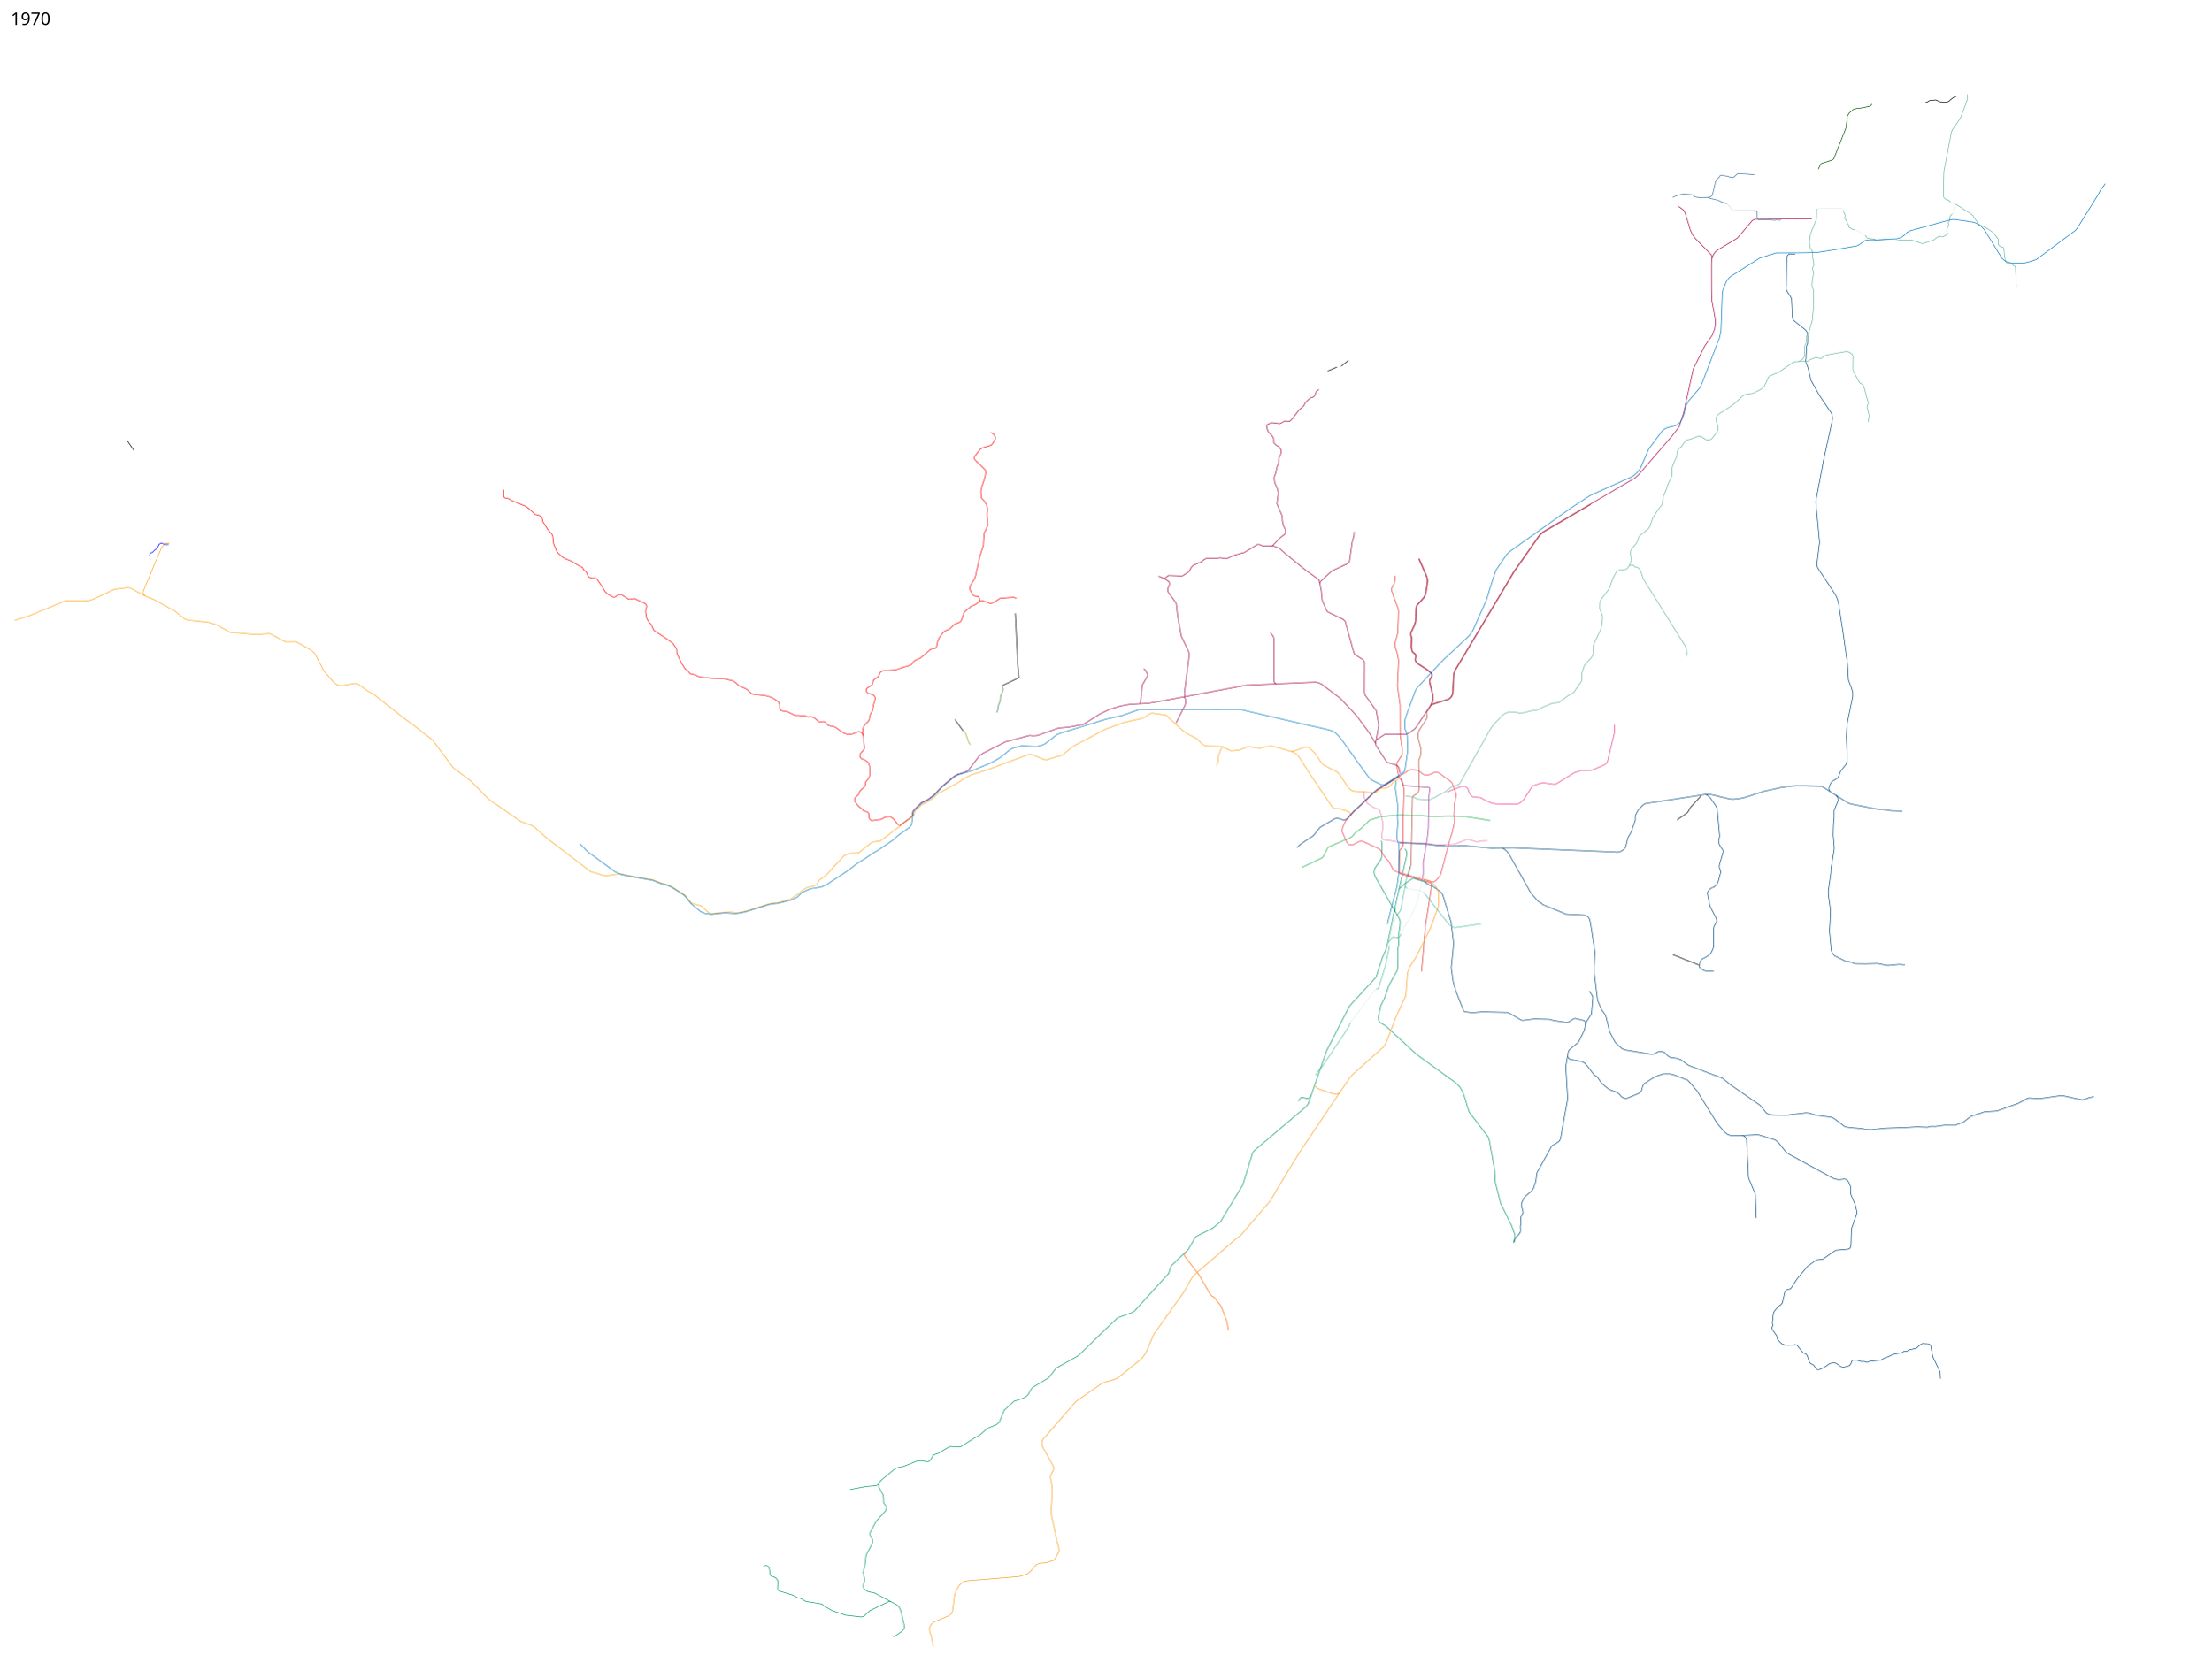
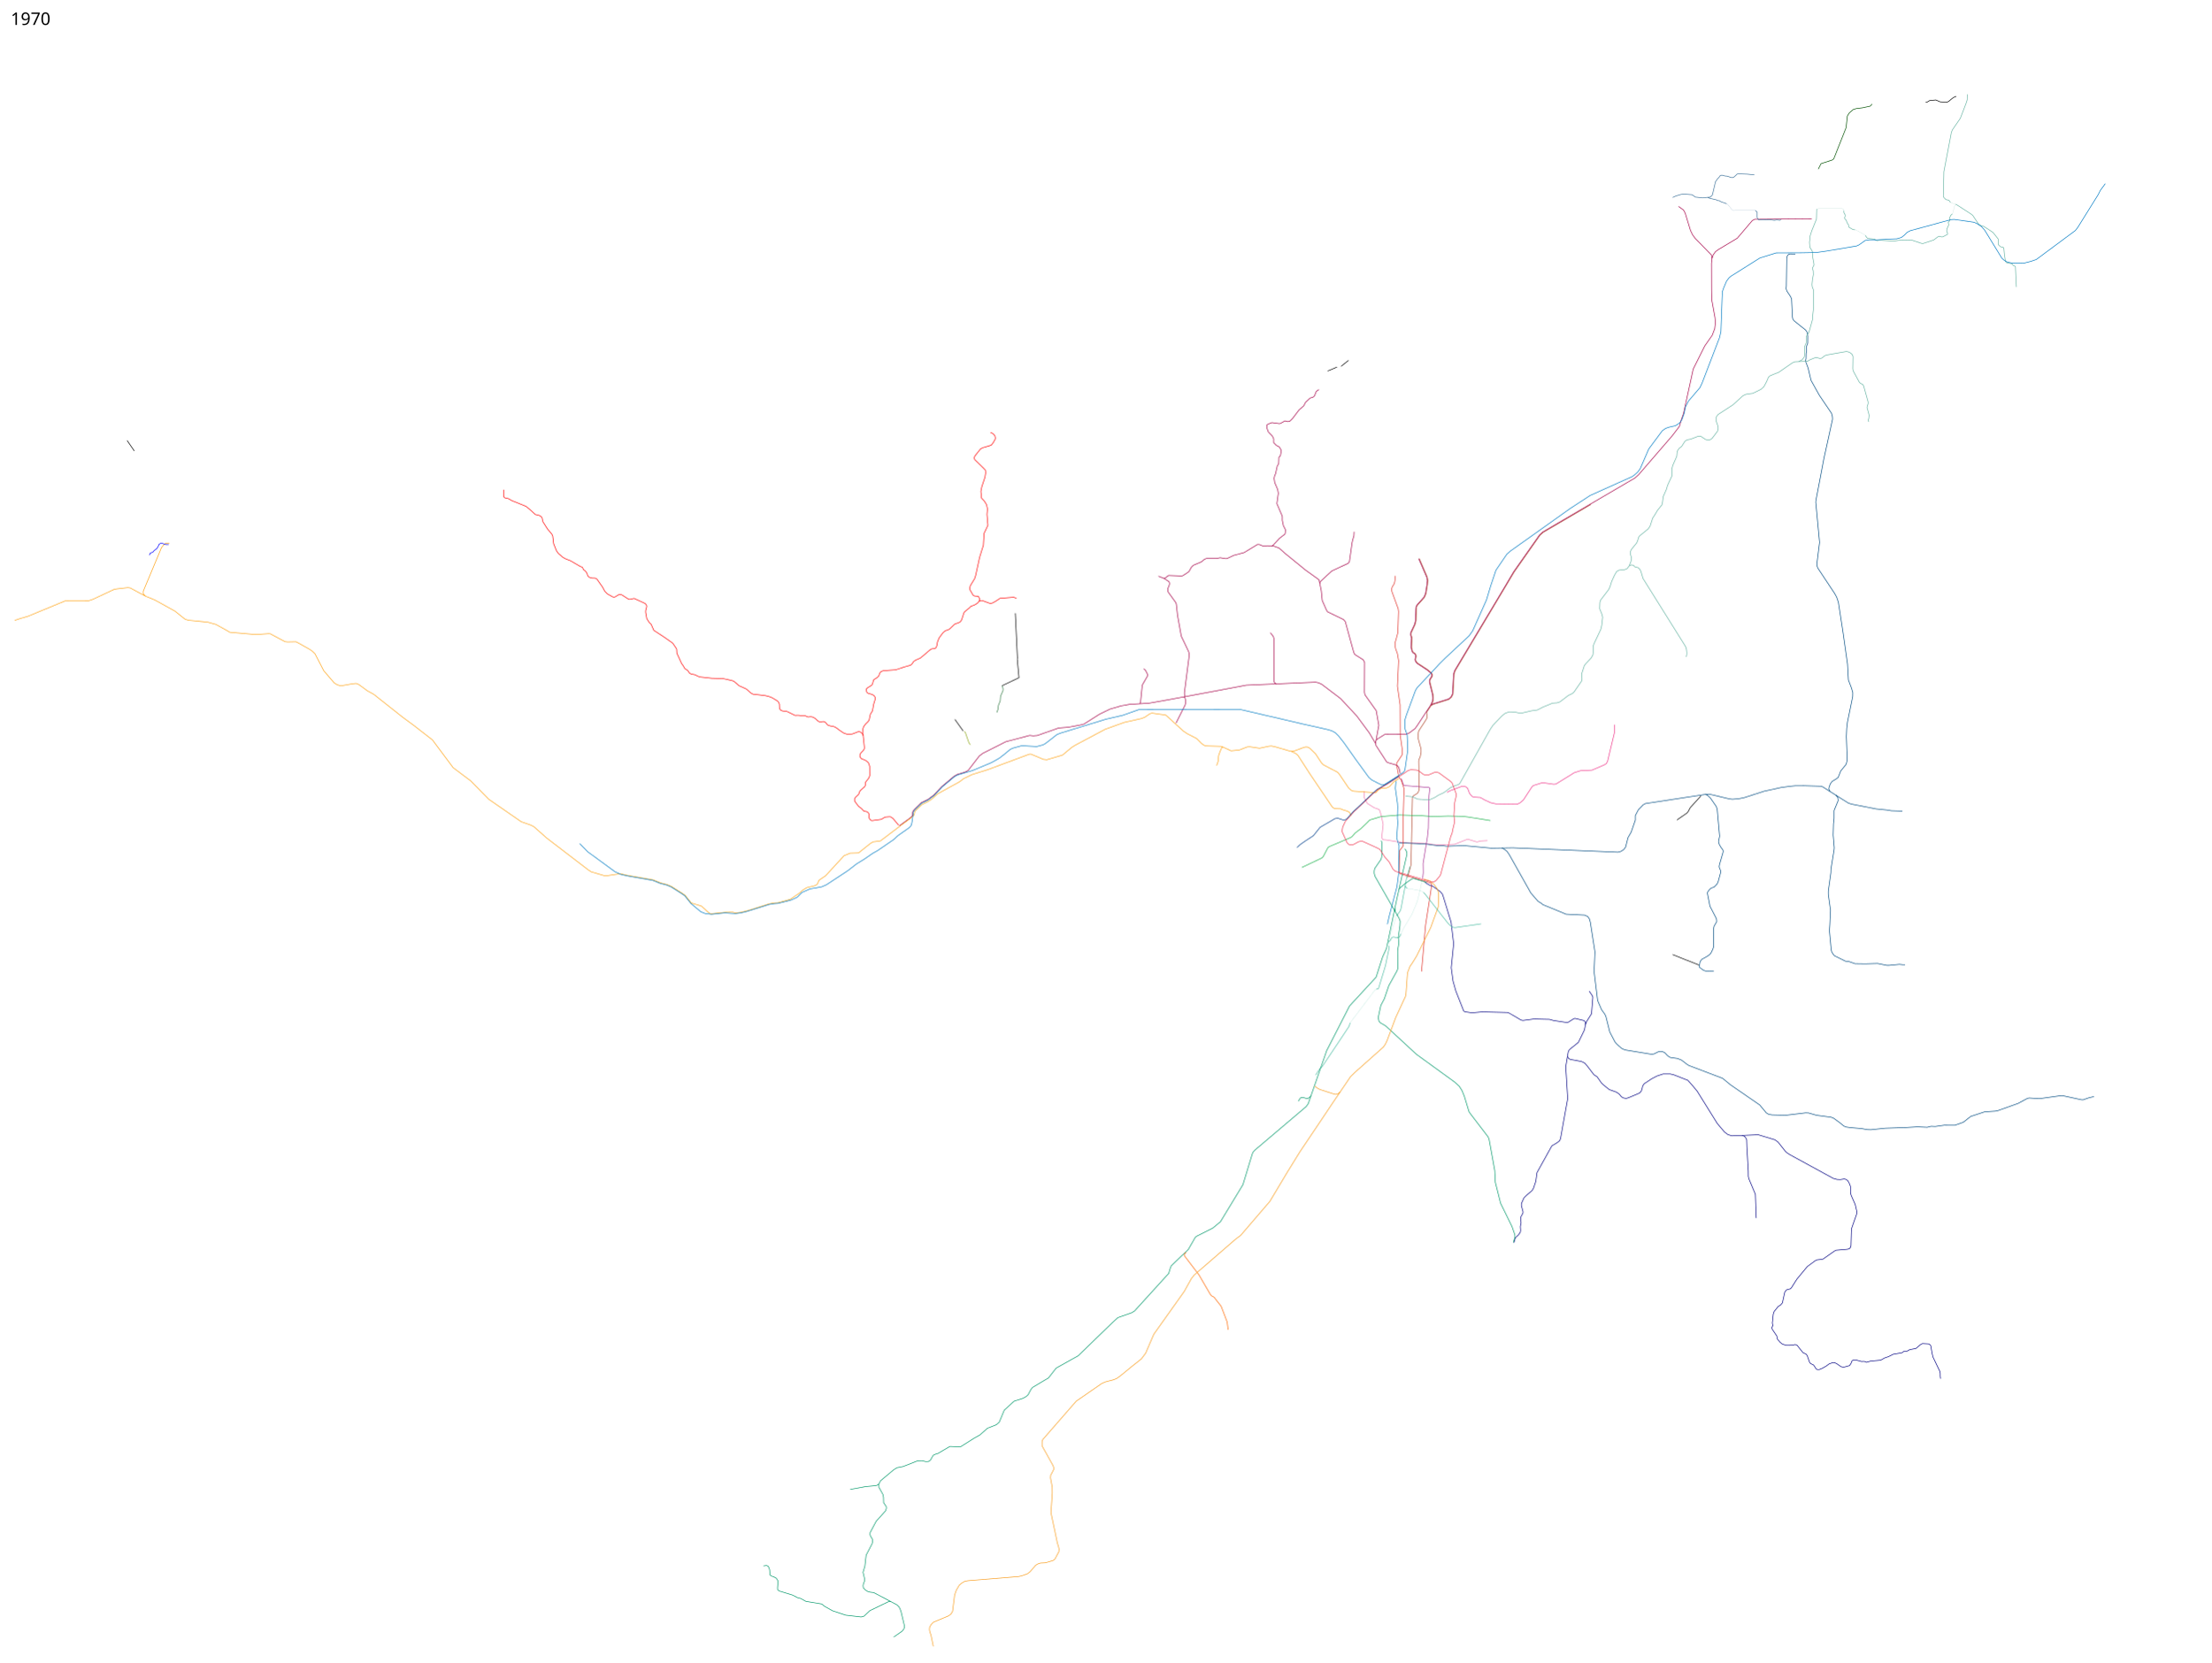
- <svg xmlns="http://www.w3.org/2000/svg" viewBox="0 0 18350 13800" height="13800" width="18350">
+ <svg xmlns="http://www.w3.org/2000/svg" width="18350" height="13800" viewBox="0 0 18350 13800">
  <path d="M11682.25 7284.5l28.25-104.75 11.5-552 1.75-12.25 9.25-11 8.75-4.75 20-12.25 8.75-11.25 7.5-19.5-3.75-237 1.5-13.5 10.5-21.75 7.5-38-.193-28.088-25.411-93.542 4.27-49.36 6.011-13.435 52.679-80.964 11.644-20.111 1.75-17.5-4.25-23.25.5-8 36.25-55 16.75-37.25 2-24.75-2-27.25-26-104.5v-15.25l5.5-12 11.5-16.5 3.5-16-6.25-15.5-35.5-29.75-83.25-54.5-9.75-12-5.25-14.75 5.25-29.5-3-13.5-5.75-8-16.75-12-5.75-9.75-6.75-29.75 2.75-81.25-6.75-21.75 1-18.5 31.75-68.75 8-33 2.5-90.25 2.5-25.5 8-12.75 57-63.5 13.25-32.25 11.5-73.75 3.25-35-5.75-29.5-66-152.5" fill="none" stroke="#b14a30" stroke-width="5" stroke-linejoin="round" />
  <path d="M11320.221 6568.01l1.768 53.74 26.87 49.497 56.215 35.002 39.598 14.142 4.95 5.304 13.789 43.84 15.556 75.307-10.607 98.642 1.768 13.788 2.121 7.778 6.718 6.718 25.102 1.768 122.33 19.799 210.364 9.192 54.801 8.132 46.669 2.121 85.56-.707 49.144-2.829 104.298-41.012h7.071l68.236 20.86h9.546l27.577-7.071 54.801-2.829" fill="none" stroke="#f178ae" stroke-width="5" stroke-linejoin="round" />
  <path d="M11893.588 7015.89l-58.588-8.39-211-9.75-12.288-1.988" fill="none" stroke="#004a80" stroke-width="5" stroke-linejoin="round" />
  <path d="M11630.995 6463.358l.884 7.071 15.38 45.432 7.601 6.01 206.298 16.44 4.95 6.364-6.364 61.165-2.475 70.71-3.182 198.698-7.778 76.72-35.709 216.375 1.061 77.782-4.646 46.814" fill="none" stroke="#a72f92" stroke-width="5" stroke-linejoin="round" />
  <path d="M10804.562 7201.649l166.938-79.149 11-12 38-73 11.5-9 178.5-75.5 10.5-8 26-29.5 47-36 43-40.5 31-31.5 88.5-26.5 49-5.5 111-9 180 5.5 94 7 128-4 120 2.5 41 5 189.909 29.946" fill="none" stroke="#1ab04b" stroke-width="5" stroke-linejoin="round" />
  <path d="M11797.502 8065.66L11831 7682l51.5-336.5-2-5.5-9.5-9-248.5-75.5-7.5-6-2.879-6.61 3.056-180.011L11644 7025v-179l8.5-299-24.677-73.232-11.573-11.518-5.75-14.25-5.5-20.75-15.25-84.5 3.5-10.5 42.25-63.75 2.75-10.25-.25-33-17.5-122.5-1-251-22-154.75 9.75-211.25-10-59.25-15.25-42.75-2.75-16.75-.75-32.75 6.75-22 16.75-63.75V5219l4.5-141-3-25-51-139.5-3.5-16 2-15 5.5-13.5 13-20 5.5-17.5 3-20.5-.5-30" fill="none" stroke="#df2f27" stroke-width="5" stroke-linejoin="round" />
  <path d="M16202.44 1775.594l-12.728 12.02-8.839 19.446 2.475 9.192-3.182 17.324-11.667 13.082 4.596 19.445-15.203 35.002-1.767 16.97 7.071 18.032v8.485l-38.538 20.86-10.96 1.414-17.677-5.657-12.375 3.89-35.002 26.516-90.509 30.052-10.96-1.414-78.843-26.517-92.984-1.768-56.922 8.84-118.087-6.718-22.628 3.535-8.838-2.828-9.9-9.193-60.959-7.015-17.679-24.042" fill="none" stroke="#69b4a4" stroke-width="5" stroke-linejoin="round" />
  <path d="M16202.44 1775.594l3.536-5.304 16.263-61.872 6.011-9.192 1.351-1.75 2.007.336" fill="none" stroke="#69b4a4" stroke-linejoin="round" />
  <path d="M11773.83 4637.962l66.115 153.088 5.555 27.45-3 33-12 75.5-12.5 29.5-56.5 63.5-9 14.5-2.5 25-2.5 92-8 32-32 68.5-1 21 7 21-2.5 81 7 31.5 6.5 11 16.5 12 5.5 7.5 2 11-5.5 29.5 6 16 11.5 14.5 84 55 33.5 28 5 13-2.5 13-12 18-5.5 12v17l26 105.5 2 26-2 23.5-6.5 14-8.5 20-111.5 170-18.5 25.5-55.5 41.5-26.5 6-169.5 1-57.5 36-14.5 12.5-5.5 25 5 19 88.5 136.5 11.5 6 71.5 21 14.5 14 7 18 7.5 36.5" fill="none" stroke="#a40046" stroke-width="5" stroke-linejoin="round" />
  <path d="M11877 5857.25l18.902-10.035 130.084-41.28 21.021-19.116 11.895-24.739 9.23-165.815 9.27-28.265 489.693-820.079 214.204-304.874 25.503-23.101L13203 4188" fill="none" stroke="#b14a30" stroke-width="5" stroke-linejoin="round" />
  <path d="M11874 5853l20.5-10.5 129-40.5 19.5-18 11-23 9.5-166.5 9-27.5 419-700.5 70.5-120 215-306 26.5-24.5 765.5-448 31.5-28.5L13878 3618l59.5-77.5 17.5-60 17-48.5 80.5-368 96-192.5 61.5-88 21-55 5.5-49.5-3.5-42.5-27-148.5-1.5-82.5-.5-219.5 4.5-41 11.5-32 18.5-25 23-17 157.5-94.5 124.5-146.5 19.5-10 473-4" fill="none" stroke="#a40046" stroke-width="5" stroke-linejoin="round" />
  <path d="M13930 1713.5l42.5 30.5 13.5 25.5 7 23 36.5 120.5 18 37 22.5 30 134 137.5 4.5 27.5M11420.5 6145.5l22.5-124-21.5-121.5-93.5-131.5-4-20.5 1-249-11-21-70-44-9-17.5-70-255.5-14-17-133.768-64.915-9.232-15.585-34.483-77.723-8.017-81.277-18-89.5-8.5-7.5-104.5-75-171-139.5-49-43.5-41-15-55.5-4-22.5 3.5-16.5-2-26-11-17-1-110 67-87 23.5-56.5 27h-13.5l-42.5-7-31 6h-83l-15.5 6-26 21.5-67 28.5-16 15.5-19 34.5-8.5 8-44 28.5-10 2.5-108-4-10.5 6-16 15.5-13.5 2-45-17.5" fill="none" stroke="#a40046" stroke-width="5" stroke-linejoin="round" />
  <path d="M10953.5 4844.5l5.5-17.5 94.5-87.5 135.5-63 10-12 22-158 5-23 10.5-35.5 1.5-33.5M11415 6170.5l-50.584-85.444-104.652-141.421-133.643-143.543-158.392-120.208-25.456-11.314-24.042-4.95-574.878 24.749-627.203 117.38-182.434 32.527-159.099 9.192-71.418 12.728-91.216 26.87-86.268 41.72-130.814 82.73-33.234 8.486-96.874 17.678-79.903 6.364-176.07 62.225-33.94 2.829-29.7-3.536-197.989 52.326-189.505 95.46-30.405 22.627-91.924 119.5-25.249 14.221-65.968 19.72-26.163 14.85-101.823 85.56-44.579 47.283-23.876 24.905-48.595 36.091-52.854 25.145-63.217 62.511-9.283 15.989-1.25 30.75-18 17-91 66.5" fill="none" stroke="#a40046" stroke-width="5" stroke-linejoin="round" />
  <path d="M10542.758 5252.791l23.334 28.992 5.657 15.556 1.121 22.713 1.707 342.154 7.779 9.9 10.949 5.578" fill="none" stroke="#a40046" stroke-width="5" stroke-linejoin="round" />
  <path d="M9658.5 4801l41.5 26.5 5 9.5.5 12.5-2.5 10.5-10.5 25-1.5 16.5 4 14 61 84.5 6 12.5 10.5 96 31 173 61 128.5 4.5 17.5 1 10.5-2 15.5-38.5 298.5 1 16 1.25 14.371" fill="none" stroke="#a40046" stroke-width="5" />
  <path d="M9824.75 5786l8.25 4.5 5.5 18.75 1.75 24.75-5.25 20-75 149M9458.707 5841.268l6.293-6.768 15-147 43.5-76v-13l-18.5-36-14-9.5M10555.5 4532.75l12.25-8.5 51-55.5 44-33.75 3.5-8 2.25-28.5-17.5-34.5-9-43.5V4286l-45-105 12-85.5-5.5-32-24.5-57-5-35.5 4.5-21 8-18.5 13.5-62 12-20.5 2.032-53.198 12.075-11.125L10632 3752v-16.5l-15.684-26.28-23.627-11.672-22.734-23.189.06-33.07-10.51-21.289-33.5-34-11.5-31.5-.71-23.667 3.895-6.791 22.815-10.042 15-5.5 61 8 10.5-1.5 37-21 23 6.5 17-3.5 24.5-24.5 53-70 39.5-34.5 13.5-27.5 39-36.5 21.5-5.5 14-11.5 15.5-38.5 21.5-14.5" fill="none" stroke="#a40046" stroke-width="5" stroke-linejoin="round" />
  <path d="M11893.588 7015.89l49.948 6.436 27.577-1.768 34.295 5.304 54.801-2.475 91.216-2.829 224.86 21.213 180.313-2.828 871.862 36.062 24.749-7.07 22.627-14.85 15.557-20.506 19.799-78.489 26.163-45.255 34.648-99.702v-38.183l24.749-47.377 41.012-42.426 18.385-9.9 497.449-76.014 43.152.767 154.25 36.25 25.75 3.25 35.5-2.75 29.5-3.75 36.5-7.75 163.25-52.75 42.5-9 98-21.5 74-10 41.5-4 74-.5 141 4 15 5.5 211.5 134 26.5 9 205 40 90 9 36.5 6 91 3" fill="none" stroke="#004a80" stroke-width="5" stroke-linejoin="round" />
  <path d="M12463 7039.5l21.5 11 23 18.5 17 24 180.5 321 60 69.5 28.5 17 11.5 10.5 192.5 79 153 7.5 16 7 12.5 6.5 12 19 7.5 27 38.5 246-7 164 29 239.5 32.5 75.5 27.5 38.5 8.5 18 32.5 129.5 42.5 81.5 13.5 16.5 19 17.5 24.5 21.5 18 8.5 18 5 213.5 35 19-4 37.5-18.5 15-1 18 1.5 19 9.5 21.5 23 13.5 10.5 12 5.5 57.5 8 33.5 13.5 42.5 33 18.5 12 280 106.5 67 55 241 166 55 66 19.5 12 28.5 4.5 112.5 3 164.5-20 25.5 1 65 19 122.5 16.5 21 8.5 54.5 40 29 24.5 20 8 39 5.5 86 7 49 9 31 1 118-12.5 165-5.5 103-6 81 3.5 31.5-8 35 1.5 74.5-10.5 89 .5 69.5-25 46.5-36.5 16-12 115.5-38.5 89-5.5 21.5-4.5 167.5-60 73-39.5 16.5-5 63 4 38.5-.5 157-22 21.5-.5 154.5 33.5 14.5.5 50-17.5 40-9" fill="none" stroke="#004a80" stroke-width="5" />
  <path d="M14153.598 6595.233l13.902 5.767 26.5 22.5 50 72.5 7.5 21 20 225.5-9 44 2 10 5.5 17 15.5 25.5 11 14 4.5 10-1 12.5-29.5 101.5-3 17.5 2.5 11 10 24-.5 15.5-20.5 76.5-9 18.5-24.5 25-21.5 7-14.5 11-17 22.5-2.5 9 21.5 109.5 53 102 2.5 14.5v12.5l-21.5 36.5-3.5 18.5v151.5l-7 21-15.5 32.5-12.5 13.5-14 10.5-48 26.5-11 13.5-6 14-4.5 29.5 1 11 35 25.5 18 5 65 1.5M15187.5 6571l-10-21.5 4-18.5 10-25.5 14.5-19 32-19 17.5-13 21.5-54.5 43-52.5 4-11 7-26-7.5-195 3-67 6-53 43.5-213 .5-33.5-11-37.5-25-65.5-7.448-133.347-38.183-267.64-37.477-244.659-14.142-41.72-16.617-30.758L15086 4715.5l-7-21V4680l22-177-31.5-335 2.5-19.5 66-346 71-322.5-1.5-23.5-7-25-18.5-27.5-82-121-70-125.5-24-102.5-19-50-2-13 3.5-13.5 1-44 4-23-1-34.5 10.5-28.5.5-57.5-5.5-33-12.5-18-98-78.5-8.5-14-3-15.5-7.25-149.75-8.25-19.75-30.5-46-6.5-19.5 2-22 3.5-234.5 5-17 9.75-12.25 13.625-3.125 42.25.625M15235.5 6599.5l17 23.5 3 23.5-34 82.5v66l-5 44.5-2.5 94 9 105-1.5 17.5-25.5 158-1 31.5-21.5 152.5v27l18.5 133.5-2 34.5-3.5 82-3.5 52.5 15 159.5 5.058 18.036" fill="none" stroke="#004a80" stroke-width="5" stroke-linejoin="round" />
  <path d="M14116.5 6607.5l-88 97-4.5 7.5-11 22-11.5 15-84 58.5" fill="none" stroke="#000" stroke-width="5" stroke-linejoin="round" />
-   <path d="M11827.5 7328l43 24.5 18 4 63.5 45 19 22 8 23.5 64 209.5 21 178.5-20 199.5 15 110.5 23 81.5 65.5 167 9 6.5 60 8.5 83.5-7.5 210.5 5s12 4.5 14 5 98.5 57.5 98.5 57.5l15.5 3.5 91-12 130 3 33 9.5 109 16.5 13-2 46-29 10.5-3 73 17.5 9 6.5 5.5 11.5v15.5l-9 45-50 103-76.5 62-8 17.5-5 30-7.5 44-8 49.5 16 264.5-59.5 332.5-8 17.5-18.5 14.5-45.5 27.5-123.5 223-9.5 71.5-19 56.5-10.5 18.5-49 42.5-19.5 19-21.5 48v18l13 48.5v11l-7.5 15-11 20v16l2.5 31.5-6 30.5 2 33-3 16.5-15 20.5-23 21-4 8.5-10.672 35.207" fill="none" stroke="#004a80" stroke-width="5" stroke-linejoin="round" />
-   <path d="M13008.5 8770.5l9 16 13 9 94.5 17.5 28 14 19.5 22.5 56.5 74 26 16.5 36.5 52 16.5 16 48 38.5 58 20.5 24.5 16.5 19 23.5 17 9 21.5 3.5 19.5-6 91.5-38.5 14-15.5 7-20 4.5-22.5 13-19.5 63-41.5 44.5-23 50-16.5h57.5l28.5 6.5 43 16.5 32 13 44.5 17 43 49 34 41 167 268.5 60 71 27 20.5 32.5 10.5 90.958-3.158 128.693-5.657 139.3 42.427 26.163 19.091 58.69 74.247 12.728 12.728 25.456 16.97 360.978 197.283 31.112 8.485 26.87 1.061 32.174-4.95 15.202 3.536 14.85 10.253 12.021 21.213L15357.5 9850v51l5.5 22.5 34 77 14.5 63-2 14-44 125-4 139.5-4 15-10 11-16.5 4-93.5 8-14 7.5-94 66-13.5 2.5-35.5 4-16 7.5-64 47-22.5 26.5-66 80-44.5 70.5-9 9-28 7-8 6-10.5 15.5-19.5 88-14 17-21.5 13.5-33 41-7.5 22.5-7.5 74.5 5 19.5-9 16.5 4 15.5 37.5 55.5 5.5 26.5 22 25.5 18 15 30.5 10h24.5l35-1 15.5-5.5 17.5 6.5 49 61.5 25 11.5 10 12.5 9.5 28 11 30 8 8.5 24.5 12 10.5 15.5 9 15 10 7h17l25-10.5 33-19 24-18 29-10h14.5l18 7.5 36.5 25.5 19.5 5.5 17.5-4.5 33.5-9.5 11.5-15.5 10.5-25.5 11.5-5 18.5-1 47 13 25.5-.5 16.5 7 33.5-9.5 85-8 32-18.5 30.5-10.5 41-20 72-12.5 18-12.5h23l24-13.5 51.5-10 38.5-32 16-8.5 50 3 10.5 5 8.5 9.5 2 11.5 9 52 7.5 31.5 57.5 119.5 2.5 16v21l2.5 22.5" fill="none" stroke="#004a80" stroke-width="5" stroke-linejoin="round" />
-   <path d="M14457 9426l20 7.5 11 12.5 8 15 2 61 11.5 199.5.5 46 4.5 19.5 54 128.5 7 197" fill="none" stroke="#004a80" stroke-width="5" stroke-linejoin="round" />
+   <path d="M11827.5 7328l43 24.5 18 4 63.5 45 19 22 8 23.5 64 209.5 21 178.5-20 199.5 15 110.5 23 81.5 65.5 167 9 6.5 60 8.5 83.5-7.5 210.5 5s12 4.5 14 5 98.5 57.5 98.5 57.5l15.5 3.5 91-12 130 3 33 9.5 109 16.5 13-2 46-29 10.5-3 73 17.5 9 6.5 5.5 11.5v15.5l-9 45-50 103-76.5 62-8 17.5-5 30-7.5 44-8 49.5 16 264.5-59.5 332.5-8 17.5-18.5 14.5-45.5 27.5-123.5 223-9.5 71.5-19 56.5-10.5 18.5-49 42.5-19.5 19-21.5 48v18l13 48.5v11l-7.5 15-11 20v16l2.5 31.5-6 30.5 2 33-3 16.5-15 20.5-23 21-4 8.5-10.672 35.207" fill="none" stroke="navy" stroke-width="5" stroke-linejoin="round" />
+   <path d="M13008.5 8770.5l9 16 13 9 94.5 17.5 28 14 19.5 22.5 56.5 74 26 16.5 36.5 52 16.5 16 48 38.5 58 20.5 24.5 16.5 19 23.5 17 9 21.5 3.5 19.5-6 91.5-38.5 14-15.5 7-20 4.5-22.5 13-19.5 63-41.5 44.5-23 50-16.5h57.5l28.5 6.5 43 16.5 32 13 44.5 17 43 49 34 41 167 268.5 60 71 27 20.5 32.5 10.5 90.958-3.158 128.693-5.657 139.3 42.427 26.163 19.091 58.69 74.247 12.728 12.728 25.456 16.97 360.978 197.283 31.112 8.485 26.87 1.061 32.174-4.95 15.202 3.536 14.85 10.253 12.021 21.213L15357.5 9850v51l5.5 22.5 34 77 14.5 63-2 14-44 125-4 139.5-4 15-10 11-16.5 4-93.5 8-14 7.5-94 66-13.5 2.5-35.5 4-16 7.5-64 47-22.5 26.5-66 80-44.5 70.5-9 9-28 7-8 6-10.5 15.5-19.5 88-14 17-21.5 13.5-33 41-7.5 22.5-7.5 74.5 5 19.5-9 16.5 4 15.5 37.5 55.5 5.5 26.5 22 25.5 18 15 30.5 10h24.5l35-1 15.5-5.5 17.5 6.5 49 61.5 25 11.5 10 12.5 9.5 28 11 30 8 8.5 24.5 12 10.5 15.5 9 15 10 7h17l25-10.5 33-19 24-18 29-10h14.5l18 7.5 36.5 25.5 19.5 5.5 17.5-4.5 33.5-9.5 11.5-15.5 10.5-25.5 11.5-5 18.5-1 47 13 25.5-.5 16.5 7 33.5-9.5 85-8 32-18.5 30.5-10.5 41-20 72-12.5 18-12.5h23l24-13.5 51.5-10 38.5-32 16-8.5 50 3 10.5 5 8.5 9.5 2 11.5 9 52 7.5 31.5 57.5 119.5 2.5 16v21l2.5 22.5" fill="none" stroke="navy" stroke-width="5" stroke-linejoin="round" />
+   <path d="M14457 9426l20 7.5 11 12.5 8 15 2 61 11.5 199.5.5 46 4.5 19.5 54 128.5 7 197" fill="none" stroke="navy" stroke-width="5" stroke-linejoin="round" />
  <path d="M11610 6463l-44.5 29.5-34 38-18.25 8.5-6.812 2.662-41.897 1.584-24.491 14.181-18.574 21.204L11412 6581l-178.5-12.5-18-6-22-19-77.5-115-16-17.5-116.5-61-15.5-15.5-49-74.5-50-49-18.5-9h-18l-18 5.5-77 29-20 1.5-22.97-5.207-106.609-31.308-35.421-7.985-20.5 1.5-79 17-80-12-21.5 1-67 26-68 6.5-79.5-37-120.5-3.5-20-3.5-24-16-41.5-42-78.5-40.5-33-22.5-144.5-132-114-16-17 4.5-45 30.5-26.5 10-141 31.5-158.5 57-251 133.5-27 17-77.5 64.5-130.5 38.5-29-3.5-102-43-14 .5-345 128.5-131 41-69 33.5-33 25.5-184 101.5-51.25 45.75-33 20.75-44.75 21.75-54 51.5-7 13.25-3 20.75-28.5 27-92.25 68-159.92 121.417-60.458 7.779-22.274 12.727-98.995 79.196-70.357 2.122-49.85 20.86-152.382 165.816-55.862 38.537-13.435 31.466-13.435 9.546-14.496 6.01-60.457 14.143-33.941 20.86-25.103 23.688-49.144 32.88-28.284 19.446-102.177 28.284-30.759 1.06-44.194 8.486-168.645 54.093-63.286 15.557-44.901 4.95-23.688-6.01-64.347 1.06-110.662 11.314-13.789-1.768-20.152-14.85-49.852-46.315-72.124-21.92-12.289-3.432-50.644-63.036-25.81-18.739L5571.25 7359l-36.25-15.25-54-14-61.75-25.25-87.75-14.75-127.75-22.75-50.75-12.25-38.25 4-82.25 12.25-20.5-2-106.5-31-26-17.5-343-263-106-94-24-12.5-81.5-29-270-187-149-152-146-110-172-230.5-158-123-86.5-63.5-242.5-192-54-30-71.5-52.5-20-7.5-28.5 2.5-87.5 15.5h-19l-23.5-8-24.5-15-86-100.5-73-141-24-23-23-15.5-91.5-51.5-19-9.5-70 1.5-21-2.5-122.5-65.5-16-.5-105 7-214.5-19-23-14-93.5-51.5-64.5-18-161.5-16-28.5-8.5-85-68-169-93.5-72.5-29-19.06-18.01-2.44-9.49 1-15.5 151.5-362 16-20 17-14.5 15-2 17 3M122 5150.5l48-16 61.5-18 309.5-128 20.5-1.5 176.5-.5 34-11.5 175-82 23-4 91.5-10.5 20 3 128 69" fill="none" stroke="#fea215" stroke-width="5" stroke-linejoin="round" />
  <path d="M11205.419 8492.062l-9.593 29.237-82.23 124.258-137.735 205.804-5.254 6.852-14.847 10.964-26.268 39.516-10.05 18.045" fill="none" stroke="#51bea5" stroke-width="5" />
  <path d="M11660 7047l14.5 24.5 2 19.5-81.5 361-88 422-32.5 70.5-54 168.5-220.5 239-189.5 370.5-153 440-17.5 25-426 361.5-13.5 14.5-7.5 16-78 256.5-186.5 307.5-64 53-132 66.5-13 10-57.5 100.5-64 61-78 75.5-9 22.5-11.5 39.5-284.5 313-24 14.5-113.5 40-41 37-289 280-182.5 102-63.5 81.5-133.5 79.5-14 19-22 42-16 14-26 15-74.5 24-81.5 74.5-41.5 100-23.5 20.5-74.5 29.5-61.5 55-54.5 31-105.5 67-20 1-70.5-3-98 58-22.5 7-17.5 8.5-9.5 16-14.5 25.5-14 10-23 1-32.5-7.5-36 1-120.5 47.5-51 10-27.5 17-109 91.5-12.5 24v30.5l32.5 58 5 23 1 45.5 22.5 34v15l-7 19.5-77 85.5-50.5 94.5-.5 19.5 7 15.5 12 19.5 2.5 17.5-4.5 20-49.5 95.5-10.5 91-15.5 51.5 4 16 9.5 39.5v14l-10.5 26.5-2.5 16 2.5 16.5 14 15.5 20 14 22.5 6.5 29.5 3.5 192 101.5 18.5 18 9 19 7.5 21.5 28 117.5v12.5l-8 16.5-13 15-68 47.5" fill="none" stroke="#009768" stroke-width="5" />
-   <text style="-inkscape-font-specification:Sans" y="13697.961" x="89.453" font-weight="400" font-size="144" font-family="Sans" />
-   <text style="-inkscape-font-specification:Sans" y="206.961" x="89.453" font-weight="400" font-size="144" font-family="Sans">
-     <tspan y="206.961" x="89.453">1970</tspan>
+   <text x="89.453" y="13697.961" style="-inkscape-font-specification:Sans" font-weight="400" font-size="144" font-family="Sans" />
+   <text x="89.453" y="206.961" style="-inkscape-font-specification:Sans" font-weight="400" font-size="144" font-family="Sans">
+     <tspan x="89.453" y="206.961">1970</tspan>
  </text>
  <path d="M10775 9142.5l17-26.5 10-4 16 1 27 7.5 11.5-1 23.5-21" fill="none" stroke="#009768" stroke-width="5" stroke-linejoin="round" />
  <path d="M11591.589 7603.488l27.942-39.571 6.46-15.99 5.169-24.874 27.457-150.37 14.537-82.695 28.749-97.394" fill="none" stroke="#51bea5" stroke-width="5" />
  <path d="M11627.122 7752.566l-9.691 22.612-5.007 5.168-9.206 2.746-13.244.969-10.499-1.938-11.79-2.584h-7.107l-7.43 3.714-5.653 6.461-8.399 17.12-2.745 2.585-10.176 4.038-2.745 5.653-2.262 10.983" fill="none" stroke="#51bea5" stroke-width="5" stroke-linejoin="round" />
  <path d="M11576.548 7542.05l2.828 25.455 32.527 57.983 8.132 22.274-1.768 38.89-13.435 94.753 4.243 51.619-9.9 57.275.707 153.443-5.657 16.263-67.882 122.33-37.477 109.601-28.991 55.154-21.92 102.531 3.535 14.142 3.536 16.264 11.313 12.02 44.548 26.163 254.559 235.467 317.491 230.517 38.183 34.648 22.628 36.062 19.092 46.669 38.183 126.572 9.9 15.557 149.199 195.161 7.779 18.385 47.376 260.922 4.95 98.288 43.133 172.534 94.752 193.748 24.042 69.296.336 19.843-13.055 43.197" fill="none" stroke="#009768" stroke-width="5" stroke-linejoin="round" />
  <path d="M11798 6637l47 2 18.5 1 43.5-19 31.5-20 44.5-20.5 56-42 39-17 22-6 14-9 254-451.5 22-33 74.5-78.5 28-22 31-11h19.5l36 3 31 6.5 17.5.5 83.5-19.5 47.5-6.5 48-25 78.5-32 38-2.5 23-8 70-53.5 33.5-16 12.5-10.5 64-92.5 3.5-17.5-2.5-44 22-68 14.5-18 43.5-46 13-24.5 2-21v-52l9-23 54.5-115.5 8-33.5 7.5-67.5-7-26.5-18-44 2-52.5 6-19 67-88 10.5-21.5 14.5-46.5 24-52 18-30.5 20-10.5 24.5-2 24-3 18.5-8.5 16.5-22 14.5-37 4.5-27.5-9.5-33.5.5-20.5 8.5-18.5 43.5-53.5 8.5-20.5 8.5-28 8.5-11 71-58 14.5-22 21.5-66 19.5-30 22-37 35.5-43.5 5-23.5 5.5-44.5 27-62 8.5-30.5 38-82-2-55.5 8.5-31 32.5-74 3-35 5-14 12-17.5 21-16 26.5-42 17-12 30-6 18-6.5 41.5-16 13.5-2.5 15 3.5 35 23.5 16 4.5 15.5-.5 14.5-4.5 11.5-10 43-57 5.5-19.5-.5-19.5-16.5-46.5-1-19 5-18.5 14-17.5 123-80 80.5-73.5 19.5-10.5 14-4 49.5-6.5 68.5-33.5 24-22 22-41.5 15.5-36.5 12.5-11.5 34-14.5 37.5-14.5 115.5-80 19-8 32.5-1.5 29.5-16 16.5-22 4-19-.5-68 13-31 .5-51.5 4-7.5 18-28 30.5-110V2623l8.5-74-1-139.5-11-28.5-2-19.5 4-42 7.5-40-1.5-31.5-4-12.5-1-12.5 12-23-2-16.5-8-42.5-4.5-56-20-32-3-41 4-34.5.5-16.5 14-44.5 39-96.5 1-18 1.571-62.82.102-4.658" fill="none" stroke="#69b4a4" stroke-width="5" stroke-linejoin="round" />
  <path d="M14928 3001.5l72.5-2.5 20-12 41.5-17h21l21.5 6 14-3 12.5-9 11-10 16-7 166-29 20.5 5 16.5 9.5 10.5 10 7 16.5v11.5l-1.5 90 2.5 17 52.5 98 9.5 7 18 9.5 7.232 12.06 37.207 133.147.06 13.793-7 21-2 12 3 10 15.5 56.5-2.5 10-1 13-6 14.5 3.5 10 2.5 4M13521.5 4697.5l17.976-7.92 17.324 3.89 11.667 12.728 28.285 7.07 13.435 13.79 8.131 16.616 17.325 58.69 350.017 560.029 7.425 14.495 3.536 15.557 2.474 24.041v15.557l-4.242 22.274M11798 6637l-34.069-2.876-40.181-18.624-18.862-2.235-26.871-2.475-13.435-3.182M16734.185 2382.291l-7.779-166.524-4.242-6.363-14.142-5.657-9.193-13.435-46.669-9.546-8.485-10.96-8.839-56.922-4.95-51.62-3.889-6.717-4.596-3.182-17.324-2.475-15.203-12.728-5.303-8.485.707-35.709-1.768-8.839-42.426-53.74-78.136-51.265-15.91-1.768-26.516-17.324-47.376-71.064-14.896-11.718-116.979-75.683-9.9-5.274M16327.5 783l-1.5 46.5-9 27.5-47.5 124.5-66 96-8.5 21-62.5 328-.5 27-4 176.5 5.5 11 16.5 16 8 2 13 2 5 4.5 11.5 15" fill="none" stroke="#69b4a4" stroke-width="5" stroke-linejoin="round" />
  <path d="M16187.5 1680.5l5.217 3.7 26.871 6.718 10.783 4.375" fill="none" stroke="#69b4a4" stroke-linejoin="round" />
  <path d="M7458 6851.5l-47.5-56.5-20-14H7378l-33.5 3-30.5 18.5-78 10.5-11-3.5-11.5-15.5-2-16 .5-17-5-12-10-9.5-28-5.5-21-22.5-23-17-31.5-41.5-2-9.5.5-11.5 7.5-12.5 26-24 11-29.5 40-35.5 6-14V6495l27.5-35.5 7.5-19.5-.5-78.5-10.5-30.5-21.5-17-25.5-11.5-12-4-11.5-16v-15l7-15.5 23.5-24.5 6.5-11.5v-16l-9.5-90-3-57 6.5-20 16-22 20.5-20 9-11.5 10-49 18-29 10-55 13.5-44-2.5-16-10-13.5-14-7.5-35-10.5-8.5-7-4.5-15v-13.5l10.5-9.5 34.5-21.5 6-9.5 9.5-34.5 36.5-25 7.5-11 7.5-21.5 8.5-10 18.5-8.5 104.364-7.616 68.85-22.833 55.815-15.852 11.137-9.9L7581 5493l17-12.5 40-17 87-74 15.5-4 14 .5 8-4 8-9 4.5-14 5.5-30.5 13-32.5 32-43 18.5-16 34-12.5 11.5-10.5 34-33 36-13 11.5-7.5 10-15.5 19-59 7.5-9 34-27.5 17.5-17 26-8.5 26.5-16 13.5-15.5 13.5-6.5h14.5l56 21 11 3 17-4 29-16.5 32.5-22 114-9 23.5 9M8125 4992.5l5.5-21-12-21-31-2.5-12-6.5-27-47V4878l5-17 35-57 8.5-26.5 32.5-149.5 31.5-101 5.5-98.5 32-67.5-7.5-90.5 4-46-8-35-19-31-22.5-23.5-5-55.5 7.5-38 26-79 5.5-35-1.5-24-13.5-14.5-76-74.5-3.5-14.5 5.5-14.5 47-59 19-10 70.5-21 18.5-25 14.5-27-.5-13-4.5-15.5-15.5-16.5-20-8.5" fill="none" stroke="red" stroke-width="5" stroke-linejoin="round" />
  <path d="M15090.161 1404.009l23.335-45.962 91.924-29.698 13.435-9.9 102.53-258.801 10.775-97.499 16.095-25.538 31.82-27.577 25.456-7.778 51.619-6.364 64.346-14.142 15.557-16.97" fill="none" stroke="#005000" stroke-width="5" stroke-linejoin="round" />
  <path d="M10192.5 11040.5l-8-64.5-50-131-47-59.5-10.5-15-21-11-12-14-93-160-120.5-158.5-2.5-7.5 1.944-8.621L9844 10397.5" fill="none" stroke="#ff6801" stroke-width="5" stroke-linejoin="round" />
  <path d="M13882 1639l25-12 40.5-12.5 23.5-4 70.5 5.5 14 8.5 12.5 11 62 7 40.5-4.5 19.5 8 56 13.5 9 5.5 14.5 1 12 8 48 17M14170.5 1638l17-1 7.25-2 15.75-15.25 5.25-19.25 21.75-92 17.25-24.5 12-11.75 7-11.5 6.5-5.25 12-1.25 24.5 6.75 17 1.25 35 11.75 11.75.25 10.75-5.25 20-18.5 5.5-5.75 8.25-2.25 77.5 3 57.25 6" fill="none" stroke="#3e729a" stroke-width="5" stroke-linejoin="round" />
  <path d="M14329.5 1691l8 5.5 18.5 20 14.5 21 14 9.5 91-2.5 47 2 40.5-2.5 5 2.5" fill="none" stroke="#3e729a" stroke-linejoin="round" />
  <path d="M14568 1746.5l15 15.5v41l3 10 7.5 9.5 6 3 94.5-1 32 4 19-3 27.5 2.5 7.5-5.5" fill="none" stroke="#3e729a" stroke-width="5" stroke-linejoin="round" />
  <path d="M4811 7004l8.25 8.25 58.75 60.25 106.5 77.5 119 87.5 50.854 22.78 48.78 10.879 38.444 7.316 175.186 30.583 62.579 25.279 52.338 13.435 37.81 16.07 86.35 54.632 26.637 18.648 51.127 63.76 81.275 68.292 37.378 15.08 52.792 6.431 111.291-11.696 56.356 4.101 33.182 1.32 41.813-5.222 46.664-11.01 189.351-59.262 40.808-6.426 32.66-2.353 108.063-27.562 51.627-24.095 39.051-39.405 65.136-28.871 97.02-16.94 38.683-16.684 176.977-116.348L7107.5 7173l65-40 70-48.5 39.5-22 136.5-93.5 32-30.5 97.757-68.975 12.993-15.793 6-19.982 11.25-77.75 2.75-17.5 11-15.5 55.75-54 53.75-26.75 49.5-37.25 69.5-72.75 101.22-84.78 24.08-13.44 66.541-19.959 57.06-16.474L8226.5 6332l66.25-37 41.25-32 50-41.5 23-10.5 71-19.5 28 1 97.5 5.5 54.5-14.5 24-15 89.5-70 30-12 378-116 138.5-32 132.5-47 841.5-1.5 365 84.5 155.5 36.5 203.5 45.5 35.318 10.086L11081.5 6083l27.5 27 44 55.5 97.724 138.25 109.776 150.75 22.939 20.414L11437 6502.5l31.5 14.5 18.5-2.5 20.625-12.375 85.943-55.004L11642 6416l13.601-13.086 4.739-14.863 22.981-160.867-4.95-123.39-17.324-50.911-1.414-75.66 12.374-41.013 23.335-62.933 51.972-141.421 13.081-21.567 190.566-203.646 43.133-42.78L12193 5278l30-42.5 113.5-254.5 35-117 43.75-130.25 91.25-134 29.5-25.75 496.5-353.5 165.5-108 348.5-156.5 21.5-15.5 26-24 19-26.5 71-163.5 112.5-151.5 28-19.5 30-10 49.49-11.332 22.273-14.142 14.85-10.96 17.147-24.219 18.915-52.679 11.844-55.508 23.981-47.16 96-112.5 18-39 143.5-374.5 11.5-50.5 9.5-261 3-71 11.5-32.5 24-56.5 20.5-26.5 17.5-14.5 238.5-150 133.5-41.5 211-1 83-1.5 44-1.5 76.5-11 254.5-43 19.5-9 52-37 34-5 61 .5 120-7 45.5-1.5 38.5-11 25-19.5 24-24 26.5-13.5 337.5-92 25.5-1.5 161.5 23.5 24.5 9.5 41.086 27.464 26.762 30.248L16613.5 2143l13.5 12.5 10.5 8.5 18 9.5 14 4 33.5 7.5 100.5-2.5 51-13 45-15.5 324-240.5 20-25.5 170-273 18-35.5 40.5-55" fill="none" stroke="#007ac2" stroke-width="5" stroke-linejoin="round" />
  <path d="M13398.134 6016.283l.366 66.217-56 235-10 21-18 11.5-103 44-94 4.5-51.5 16-153.5 95-19 1.5-92.5-13-75 23.5-13.5 13.5-69 106-26.5 23-23.5 12.25-180.5-2.5-41.5-9.25-51.25-23.75-33.5-19.5-47.75-3.25-18.5-3.5-13.5-13.5-11.5-15-14.5-39.5-14-13.5-17.5-5h-16.5l-98.5 36.5-25.5 14" fill="none" stroke="#ee3689" stroke-width="5" stroke-linejoin="round" />
  <path d="M11213.708 6771.955L11209 6760.5l-9-15.5-16.5-10-38-11.5-19.5-8.5-44-1.5-12-3.5-12.5-9-186-275.5-100-155-18.5-15-35.5-17.5" fill="none" stroke="#fea215" stroke-width="5" stroke-linejoin="round" />
  <path d="M7745.5 13669l-20-96.5-8-20.5-4-21 1-19.5 11-21.5 20-21.5 32-13.5 95-40 20-15.5 13-22 17-136.5 13.901-39.041L7960.5 13161l18.5-16 28-16.5 28-5 418-34.5 25-5.5 50-18 21-17 46-53.5 20-11.5 19.5-6.5 41-2 63.5-19 15.5-11.5 32.5-61 2-22.5-4.5-20.5-9.5-30-53-251.5 11-162.5-.5-50-14.5-77.5 2-22.5 8-13.5 17-33.5v-15l-6.5-18-90.5-162.5v-36.5l6-16 277-318 211-146 31-14 67.5-18 26-10 29.5-21 97-79.5 79-62.5 36-48 67.5-157 252-354.5 60.5-108.5 22.5-28.5 343-297 43.5-33 242-282 142.5-238.5 105.5-171 186-277 80.5-120.5 155-228.5 31.5-31 241.5-215 15.5-23 14.5-29.5 72-192.5 80.5-174 4.5-22.5 12.5-174 10-26 10.5-27.5 20.5-29.5 35-57 117-236.5 62.5-172 2.5-119-14-34.5-25.495-34.636-19.64-13.168-9.091-12.629-24.284-7.27-29.03-8.471" fill="none" stroke="#f89c1c" stroke-width="5" stroke-linejoin="round" />
  <path d="M11514.5 7673l15-68 64-243 13.5-106 4.086-236.323-19.586-62.177 9-126.5-3-40 2-89.5-1.5-31-17.5-125.5 5-60" fill="none" stroke="#007bc2" stroke-width="5" stroke-linejoin="round" />
  <path d="M11579.376 7567.505l-11.045-17.802-156.347-272.96-7.106-24.873v-21.32l4.199-20.35 52.331-75.913 5.168-18.09 2.908-58.79-1.939-63.96-4.199-14.537" fill="none" stroke="#009768" stroke-width="5" stroke-linejoin="round" />
  <path d="M11396.5 7024.5l-88-39.5-17.5-.5-17.5 4.5-19.5 11-26 13.5-18.5.5-15.5-3-14.5-14.5-40-89.5v-16.5l4-24.5 22.375-48.5 16-17.25 54.875-61.25 27.25-25 133.625-126.875 33-29.625 86.375-49.875 89.25-57.5 41.125-26.375 15.625-10.25 24-17 22.5-6.5 48.375 3.5 19.125 8.5 34 26 13 5.5 14 1.5 18-1.5 51-21.5 16.5-1 19.25 5.875 98.75 72.625 10 11 34 91-.5 18-12.5 55.5-6 104.5 5 50-2 15-11.5 47.5-7 35.5-11 27-83 313.5-8 15.5-31.5 37.5-17 10-20 1.5-298.5-88-20-16-32.625-61.75-36.75-41.75-41.125-64-55-26.5" fill="none" stroke="#ee354f" stroke-width="5" stroke-linejoin="round" />
  <path d="M8426 5091l18 380" fill="none" stroke="#000" stroke-width="5" stroke-linejoin="round" />
  <path d="M8272.5 5915.5l10-27 3.5-33 14.5-35.5 3-40 20.5-47v-18l-8.5-22" fill="none" stroke="#397e4b" stroke-width="5" stroke-linejoin="round" />
  <path d="M1054.799 3657.205l59.75 86.62" fill="none" stroke="#000" stroke-width="5" stroke-linejoin="round" />
  <path d="M11801.073 7315.991l-15.182 71.39-19.22 80.919M11766.671 7468.3l-6.461 22.612-39.086 92.71M11721.124 7583.621l-4.361 9.207-63.476 106.438-26.165 53.3" fill="none" stroke="#51bea5" stroke-linejoin="round" />
  <path d="M11536.351 7809.419l-2.584 1.777-9.045 35.21.808 6.299" fill="none" stroke="#51bea5" />
  <path d="M11533.767 7811.195l8.075-45.708 6.461-31.496 40.54-125.82 2.746-4.683" fill="none" stroke="#51bea5" stroke-linejoin="round" />
  <path d="M11525.53 7852.705l.968 3.23 2.585 5.169v6.945l-2.585 13.89-28.103 134.38-56.692 187.357-4.199 5.33-5.33 1.615-10.96 2.384" fill="none" stroke="#51bea5" stroke-width="5" stroke-linejoin="round" />
  <path d="M11421.214 8213.005l-6.566 1.988-206.488 272.957-2.741 4.112" fill="none" stroke="#51bea5" />
  <path d="M11019 3079.5l76.5-32M11130 3041l61.25-49.25M8315.5 5693l141-66.5-14.268-155.323" fill="none" stroke="#000" stroke-width="5" stroke-linejoin="round" />
  <path d="M15480.335 1954.547l-3.191-4.044-77.962-43.246-4.053.975" fill="none" stroke="#69b4a4" />
  <path d="M15395.129 1908.232l-19.129-3.482-30.25-18.25-3.75-7.25v-12l-10.75-15.25-9.5-24.5-10.5-10.75-2.5-9.25 5.25-14.75-1.5-10.5-8.75-15-1.5-9.25.75-9" fill="none" stroke="#69b4a4" stroke-width="5" />
  <path d="M15303 1749l-.5-3-6.75-13-54.25-7.25-44.25 4.75-29.5-2.5h-44l-41.5 5.25-3.5 3" fill="none" stroke="#69b4a4" />
  <path d="M8003.75 6071.25l8.75 13L8037 6156l5.25 13.5 11.25 13.75" fill="none" stroke="#91a921" stroke-width="5" stroke-linejoin="round" />
  <path d="M7924.5 5972.5l68.5 96" fill="none" stroke="#000" stroke-width="5" />
  <path d="M11840.416 7326.225l-108.726-33.349-13.705 4.34-14.161 8.908-23.527 16.218-21.471 14.847-40.426 35.171-8.076 10.014" fill="none" stroke="#009768" stroke-width="5" stroke-linejoin="round" />
  <path d="M10911.289 9017.872l22.935 17.12 20.997 10.984 121.136 39.086 14.536.646 16.475-6.46 14.536-12.275" fill="none" stroke="#f89c1c" stroke-width="5" stroke-linejoin="round" />
  <path d="M15203.058 7905.036l11.306 17.767 11.629 13.244 89.802 43.932 30.688 3.876 48.131 17.12 85.926 1.293 101.755-2.907 75.912 15.182h20.027l84.634-8.076 28.104 2.908h19.058" fill="none" stroke="#004a80" stroke-width="5" stroke-linejoin="round" />
  <path d="M7163.141 6107.33l-6.364-14.495-8.485-9.9-11.668-7.425-14.849-.707-21.92 8.84-27.577 10.252-28.992 2.121-13.788-.707-26.998-8.809-35.5-24-34-25-16.5-6.5-25.5-4-21-7-6-5.5-14-18-15-6.5-30.5 3.5-15-6-25-23.5-19-10.5-16-3-25.5 2-24.5-11.5h-33l-20-2.5-29.5.5-68-33-34.5-3.5-16-6.5-9.5-12.5-.5-14-1-24-7-16.5-8-9-44-27-25.5-10-30-7.5-52-6.5-53-6-16.5-9.5-39-34-59.5-26.5-40-35-15-7-78.5-17.5-92.5-2.5-99-11-18-6.5-22-11.5-33.5-6.5-13.5-8-14-21.5-24-15.5-13-23-13.5-18-39.5-86.5-2-35.5-32-47.5-61.5-44-96.5-63.5-5.5-13.5-16.54-37.147-15.076-13.705-20.557-31.522-9.137-51.165v-16.446l8.68-33.349-2.284-12.334-11.878-13.705-54.82-25.583-35.633-15.989-30.15 6.853h-15.076l-58.932-37.46-12.791-3.199-11.42 3.198-29.238 17.817-9.594 2.284-11.42-2.741-43.856-24.67-22.385-23.298-16.903-31.978-47.054-67.154-12.791-7.766-29.237-.914-21.471-6.853-11.421-10.05-5.025-12.791-4.112-12.335-12.334-16.902-14.619-10.508-9.593-19.643-5.94-3.655-11.877-3.655-79.946-47.053-46.14-18.274-20.557-12.334-35.633-31.522-14.162-18.73-24.212-60.302-7.766-65.327-7.766-15.532-35.633-42.029-38.374-60.758-7.31-34.263-10.05-10.507-14.162-7.766-31.521-7.31-37.917-35.176-38.374-31.978-117.863-47.967-28.78-16.446-27.867-5.94-6.396-3.654-5.482-8.68 2.741-55.733" fill="none" stroke="red" stroke-width="5" stroke-linejoin="round" />
  <path d="M6336.268 13000.543l24.212-3.655 13.248 5.025 8.68 15.99 4.569 15.989 1.827 31.978 1.37 9.593 10.508 8.68 34.719 13.705 8.223 6.853 12.334 20.1v8.68l-3.654 50.252.913 12.791 8.68 9.137 7.31 4.111 107.812 32.892 43.856 22.842 23.298 5.025 43.4 24.212 132.938 22.385 21.47 18.273 66.698 37.46 109.183 36.547 128.37 15.076 11.878-2.741 11.878-3.655 49.794-46.597 153.04-73.55 18.73-1.371M7056.255 12366.072l127.597-23.904 85.28-7.753 13.567-5.168 11.801-10.747" fill="none" stroke="#009768" stroke-width="5" stroke-linejoin="round" />
  <path d="M10097.255 6356.11l12.921-37.472 1.292-19.059 1.938-25.52 11.306-32.625 14.536-33.595 8.706-5.854" fill="none" stroke="#fea215" stroke-width="5" stroke-linejoin="round" />
  <path d="M1399.735 4521.044l-25.354-.457-28.78-9.822-13.477.229-12.563 8.223-6.396 15.304-10.278 17.588-24.44 19.643-7.995 10.28-24.441 10.963-6.624 15.99" fill="none" stroke="#00f" stroke-width="5" stroke-linejoin="round" />
  <path d="M11813.463 7408.455l15.533 16.903 188.672 240.522 22.156 22.613 18.273 10.507 17.817 2.056 216.082-30.836M11661.566 7351.807l6.396 14.847 11.193 9.594" fill="none" stroke="#51bea5" stroke-width="5" stroke-linejoin="round" />
  <path d="M11679.155 7376.248l2.512.457 31.75 4.34 75.377 13.705 21.015 10.05 3.654 3.655" fill="none" stroke="#51bea5" stroke-linejoin="round" />
-   <path d="M13158.5 8506l9.149-24.68 40.702-64.606 10.983-137.287-3.795-11.79-26.247-39.249" fill="none" stroke="#004a80" stroke-width="5" stroke-linejoin="round" />
+   <path d="M13158.5 8506l9.149-24.68 40.702-64.606 10.983-137.287-3.795-11.79-26.247-39.249" fill="none" stroke="navy" stroke-width="5" stroke-linejoin="round" />
  <path d="M10764.293 7036.526l26.882-25.329 39.089-27.286 69.944-46.04L10956 6868l123-71.5 23-3.5 48.5 15.5 12.903-2.086 14.589-9.591 55.508-61.45 28.25-25.374 133.875-127.25L11428 6554l53.875-31.375 32.607-19 91.439-58.695" fill="none" stroke="#003d8b" stroke-width="5" stroke-linejoin="round" />
  <path d="M14099.225 8011.93l-217.452-86.34M15981.148 847.196l14.618-.914 19.187-11.877 50.709-4.569 35.633 15.533 54.363 3.654 16.446-7.309 30.607-25.583 15.533-10.05 16.902-6.396" fill="none" stroke="#000" stroke-width="5" stroke-linejoin="round" />
</svg>
